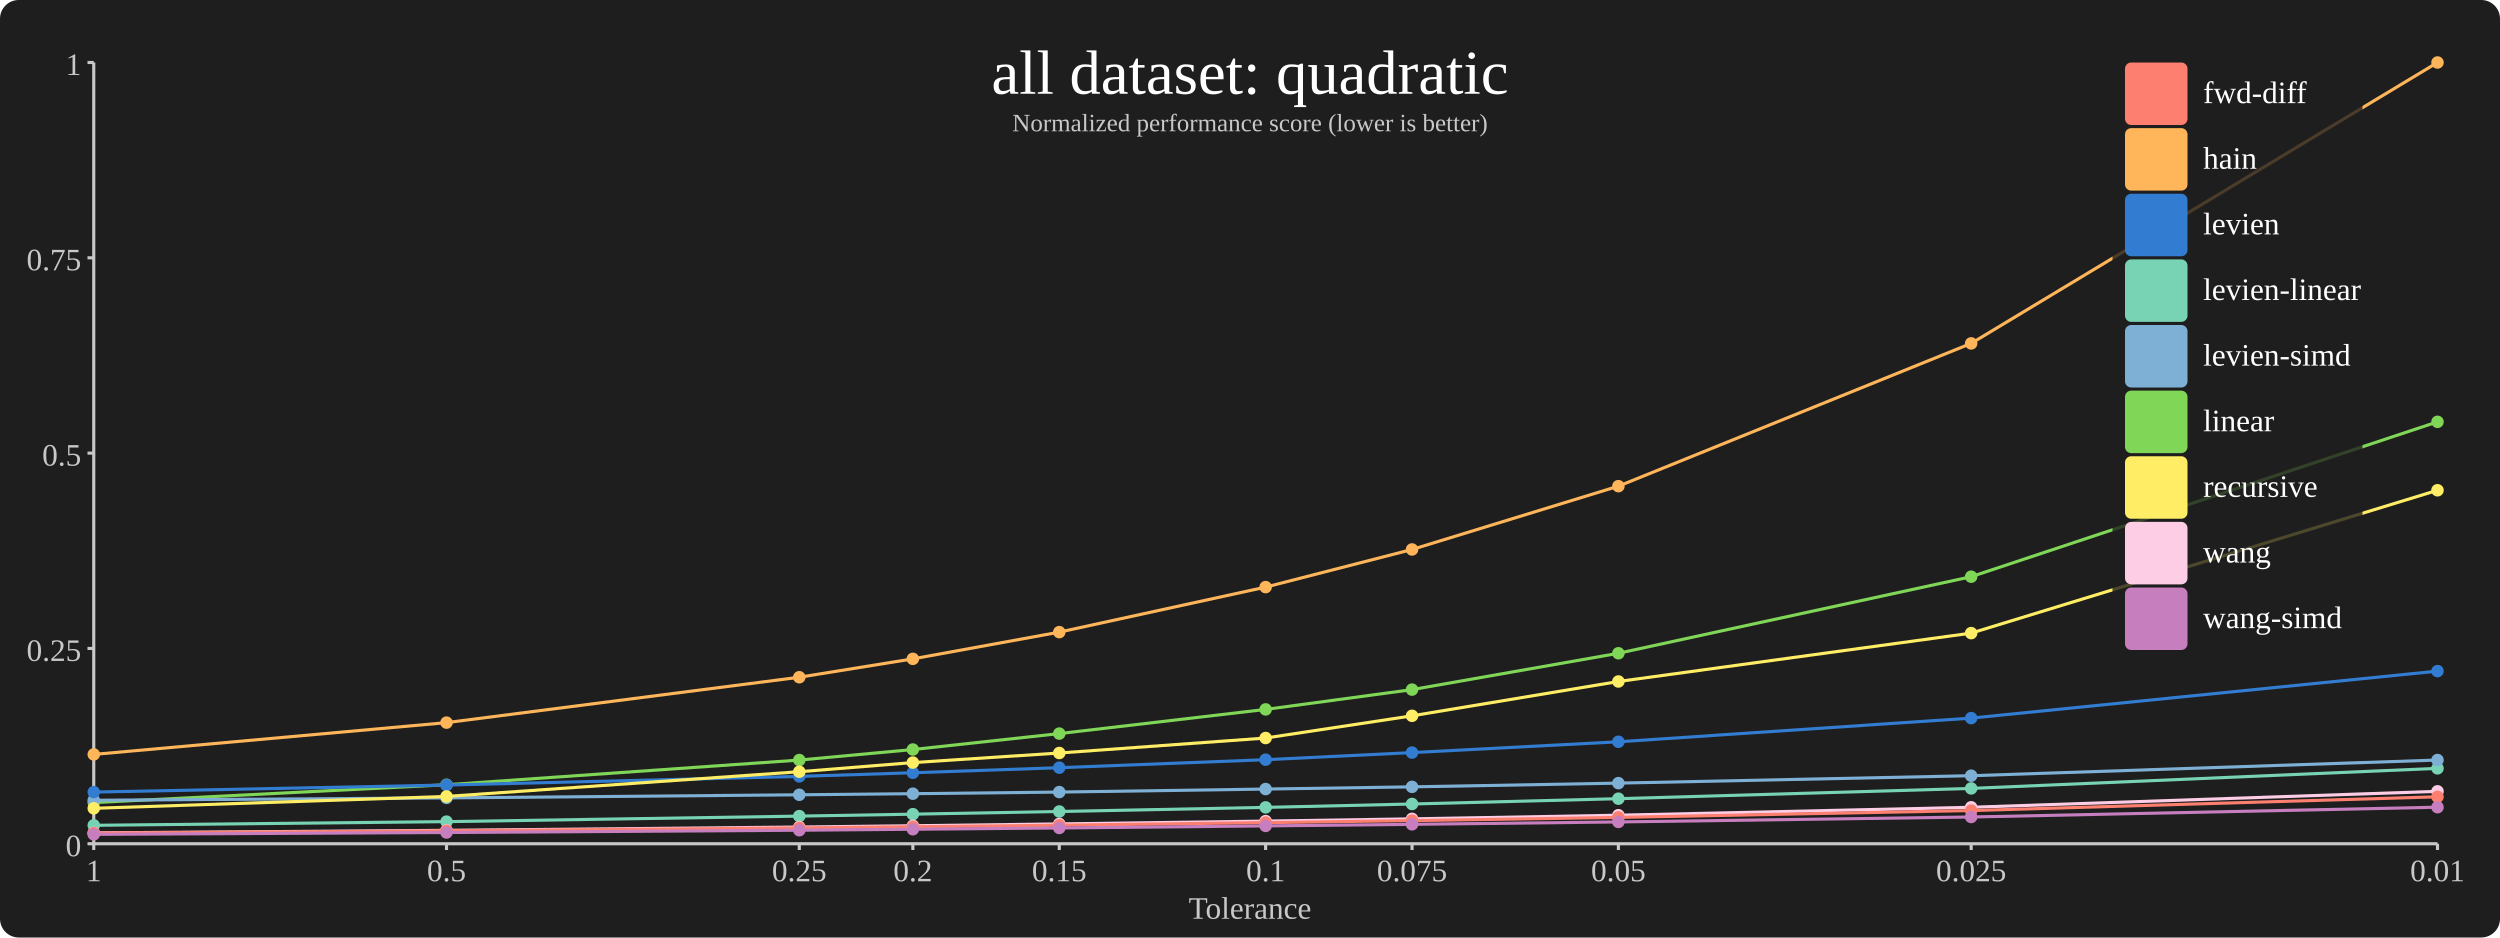
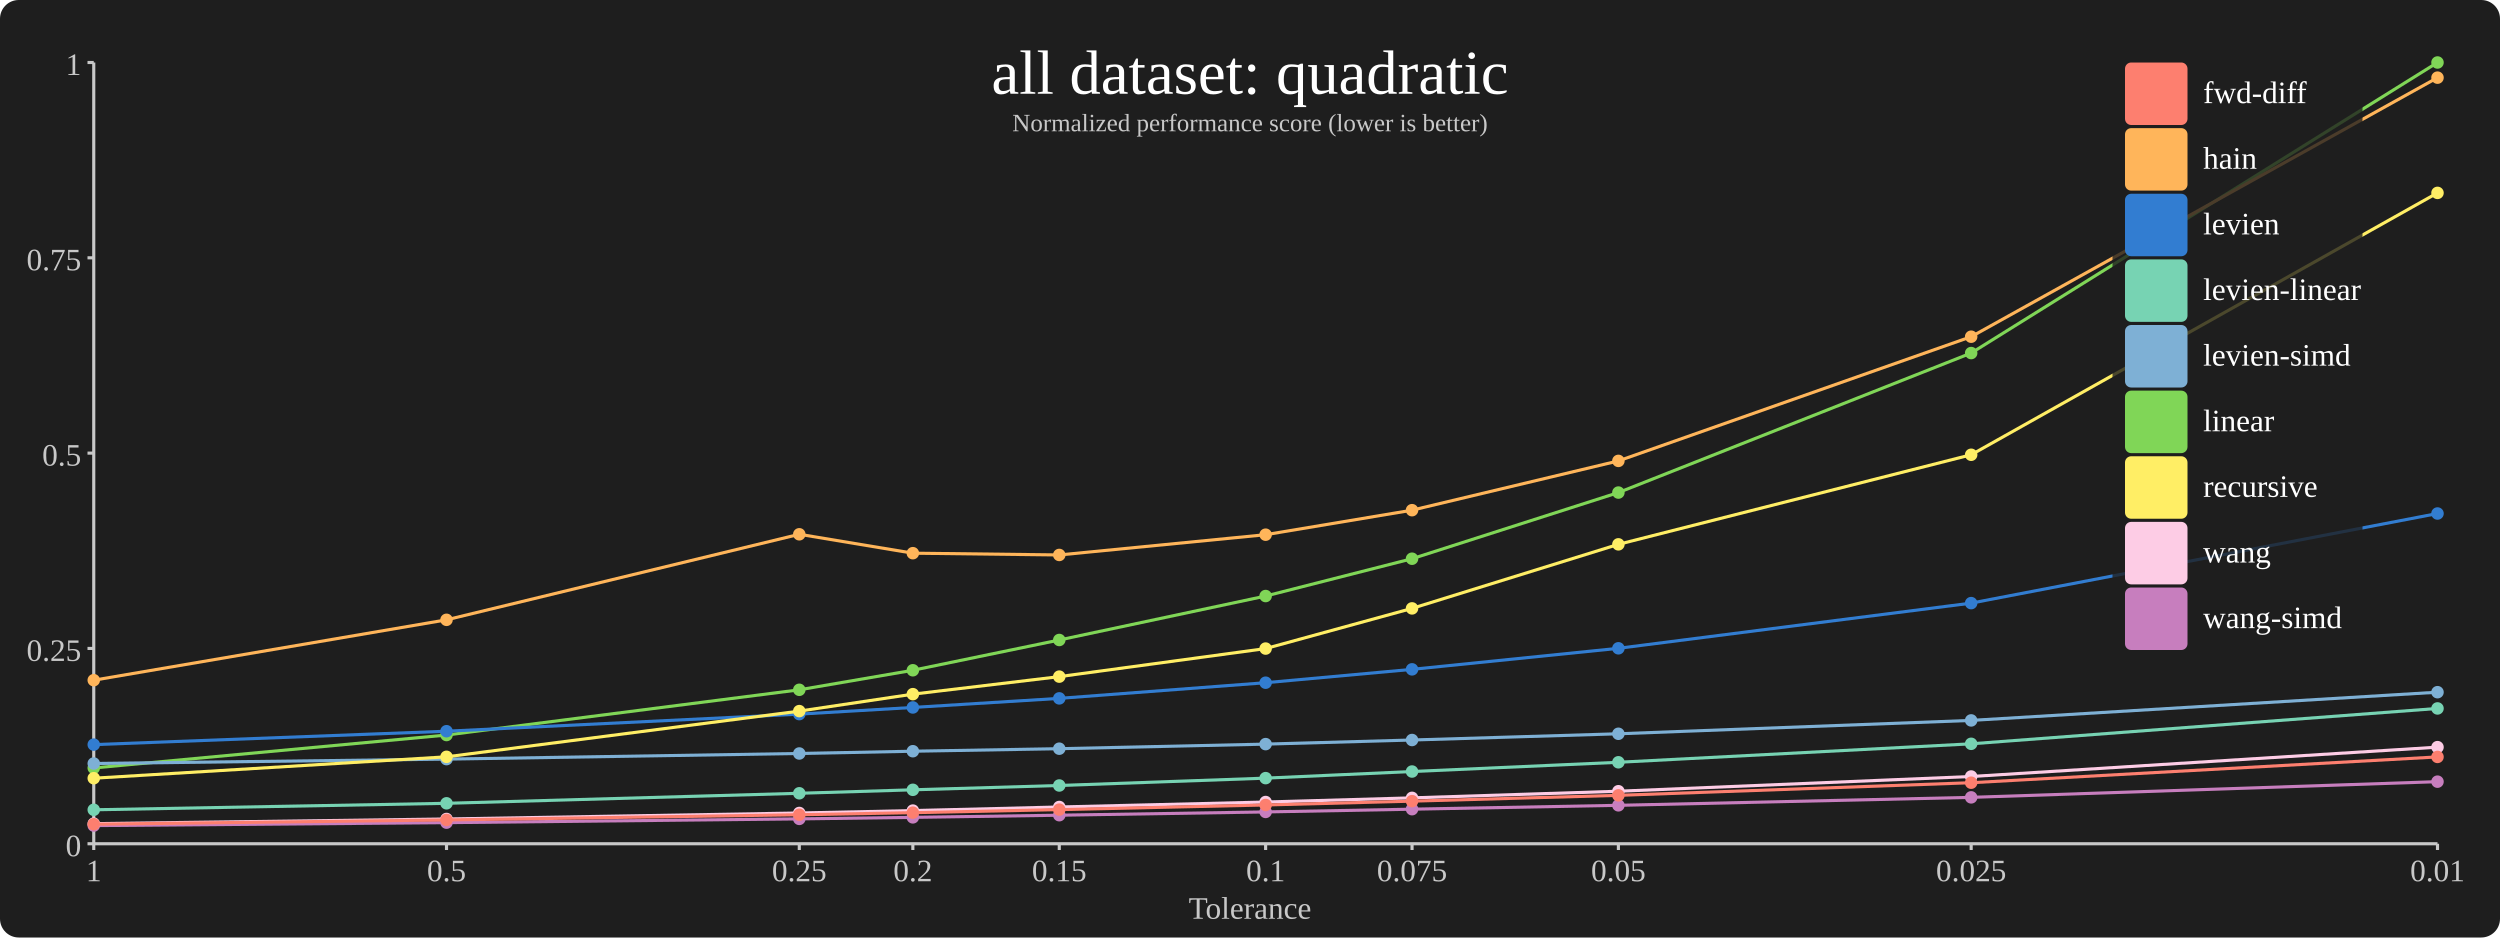
<svg xmlns="http://www.w3.org/2000/svg" viewBox="0 0 800 300">
  <rect x="0" y="0" width="800" height="300" ry="6" style="fill:rgb(30,30,30);stroke:none;fill-opacity:1;stroke-opacity:1;" />
  <path d="M 30 20 L 30 270" style="stroke:rgb(200,200,200);stroke-width:1" />
  <path d="M 30 270 L 780 270" style="stroke:rgb(200,200,200);stroke-width:1" />
  <path d="M 780 270 L 780 272" style="stroke:rgb(200,200,200);stroke-width:1" />
  <text x="780" y="282" style="font-size:10px;fill:rgb(200,200,200);text-anchor:middle;text-align:center;"> 0.01 </text>
  <path d="M 630.772 270 L 630.772 272" style="stroke:rgb(200,200,200);stroke-width:1" />
  <text x="630.772" y="282" style="font-size:10px;fill:rgb(200,200,200);text-anchor:middle;text-align:center;"> 0.025 </text>
  <path d="M 517.886 270 L 517.886 272" style="stroke:rgb(200,200,200);stroke-width:1" />
  <text x="517.886" y="282" style="font-size:10px;fill:rgb(200,200,200);text-anchor:middle;text-align:center;"> 0.05 </text>
  <path d="M 451.852 270 L 451.852 272" style="stroke:rgb(200,200,200);stroke-width:1" />
  <text x="451.852" y="282" style="font-size:10px;fill:rgb(200,200,200);text-anchor:middle;text-align:center;"> 0.075 </text>
  <path d="M 405 270 L 405 272" style="stroke:rgb(200,200,200);stroke-width:1" />
  <text x="405" y="282" style="font-size:10px;fill:rgb(200,200,200);text-anchor:middle;text-align:center;"> 0.1 </text>
  <path d="M 338.966 270 L 338.966 272" style="stroke:rgb(200,200,200);stroke-width:1" />
  <text x="338.966" y="282" style="font-size:10px;fill:rgb(200,200,200);text-anchor:middle;text-align:center;"> 0.15 </text>
  <path d="M 292.114 270 L 292.114 272" style="stroke:rgb(200,200,200);stroke-width:1" />
  <text x="292.114" y="282" style="font-size:10px;fill:rgb(200,200,200);text-anchor:middle;text-align:center;"> 0.2 </text>
  <path d="M 255.773 270 L 255.773 272" style="stroke:rgb(200,200,200);stroke-width:1" />
  <text x="255.773" y="282" style="font-size:10px;fill:rgb(200,200,200);text-anchor:middle;text-align:center;"> 0.25 </text>
  <path d="M 142.886 270 L 142.886 272" style="stroke:rgb(200,200,200);stroke-width:1" />
  <text x="142.886" y="282" style="font-size:10px;fill:rgb(200,200,200);text-anchor:middle;text-align:center;"> 0.5 </text>
  <path d="M 30 270 L 30 272" style="stroke:rgb(200,200,200);stroke-width:1" />
  <text x="30" y="282" style="font-size:10px;fill:rgb(200,200,200);text-anchor:middle;text-align:center;"> 1 </text>
  <path d="M 28 270 L 30 270" style="stroke:rgb(200,200,200);stroke-width:1" />
  <text x="26" y="274" style="font-size:10px;fill:rgb(200,200,200);text-anchor:end;text-align:right;"> 0 </text>
  <path d="M 28 207.5 L 30 207.5" style="stroke:rgb(200,200,200);stroke-width:1" />
  <text x="26" y="211.5" style="font-size:10px;fill:rgb(200,200,200);text-anchor:end;text-align:right;"> 0.25 </text>
  <path d="M 28 145 L 30 145" style="stroke:rgb(200,200,200);stroke-width:1" />
  <text x="26" y="149" style="font-size:10px;fill:rgb(200,200,200);text-anchor:end;text-align:right;"> 0.5 </text>
  <path d="M 28 82.5 L 30 82.5" style="stroke:rgb(200,200,200);stroke-width:1" />
  <text x="26" y="86.5" style="font-size:10px;fill:rgb(200,200,200);text-anchor:end;text-align:right;"> 0.75 </text>
  <path d="M 28 20 L 30 20" style="stroke:rgb(200,200,200);stroke-width:1" />
  <text x="26" y="24" style="font-size:10px;fill:rgb(200,200,200);text-anchor:end;text-align:right;"> 1 </text>
  <text x="400" y="294" style="font-size:10px;fill:rgb(200,200,200);text-anchor:middle;text-align:center;"> Tolerance </text>
-   <circle cx="780" cy="134.988" r="2" style="fill:rgb(128,214,87);stroke:none;fill-opacity:1;stroke-opacity:1;" />
-   <path d="M 780 134.988 L 630.772 184.543" style="stroke:rgb(128,214,87);stroke-width:1" />
-   <circle cx="630.772" cy="184.543" r="2" style="fill:rgb(128,214,87);stroke:none;fill-opacity:1;stroke-opacity:1;" />
-   <path d="M 630.772 184.543 L 517.886 209.045" style="stroke:rgb(128,214,87);stroke-width:1" />
-   <circle cx="517.886" cy="209.045" r="2" style="fill:rgb(128,214,87);stroke:none;fill-opacity:1;stroke-opacity:1;" />
-   <path d="M 517.886 209.045 L 451.852 220.675" style="stroke:rgb(128,214,87);stroke-width:1" />
-   <circle cx="451.852" cy="220.675" r="2" style="fill:rgb(128,214,87);stroke:none;fill-opacity:1;stroke-opacity:1;" />
-   <path d="M 451.852 220.675 L 405 227.01" style="stroke:rgb(128,214,87);stroke-width:1" />
-   <circle cx="405" cy="227.01" r="2" style="fill:rgb(128,214,87);stroke:none;fill-opacity:1;stroke-opacity:1;" />
-   <path d="M 405 227.01 L 338.966 234.748" style="stroke:rgb(128,214,87);stroke-width:1" />
-   <circle cx="338.966" cy="234.748" r="2" style="fill:rgb(128,214,87);stroke:none;fill-opacity:1;stroke-opacity:1;" />
-   <path d="M 338.966 234.748 L 292.114 239.847" style="stroke:rgb(128,214,87);stroke-width:1" />
-   <circle cx="292.114" cy="239.847" r="2" style="fill:rgb(128,214,87);stroke:none;fill-opacity:1;stroke-opacity:1;" />
-   <path d="M 292.114 239.847 L 255.773 243.215" style="stroke:rgb(128,214,87);stroke-width:1" />
-   <circle cx="255.773" cy="243.215" r="2" style="fill:rgb(128,214,87);stroke:none;fill-opacity:1;stroke-opacity:1;" />
-   <path d="M 255.773 243.215 L 142.886 251.12" style="stroke:rgb(128,214,87);stroke-width:1" />
-   <circle cx="142.886" cy="251.12" r="2" style="fill:rgb(128,214,87);stroke:none;fill-opacity:1;stroke-opacity:1;" />
-   <path d="M 142.886 251.12 L 30 256.82" style="stroke:rgb(128,214,87);stroke-width:1" />
-   <circle cx="30" cy="256.82" r="2" style="fill:rgb(128,214,87);stroke:none;fill-opacity:1;stroke-opacity:1;" />
-   <circle cx="780" cy="245.87" r="2" style="fill:rgb(119,211,179);stroke:none;fill-opacity:1;stroke-opacity:1;" />
-   <path d="M 780 245.87 L 630.772 252.29" style="stroke:rgb(119,211,179);stroke-width:1" />
-   <circle cx="630.772" cy="252.29" r="2" style="fill:rgb(119,211,179);stroke:none;fill-opacity:1;stroke-opacity:1;" />
-   <path d="M 630.772 252.29 L 517.886 255.577" style="stroke:rgb(119,211,179);stroke-width:1" />
-   <circle cx="517.886" cy="255.577" r="2" style="fill:rgb(119,211,179);stroke:none;fill-opacity:1;stroke-opacity:1;" />
-   <path d="M 517.886 255.577 L 451.852 257.277" style="stroke:rgb(119,211,179);stroke-width:1" />
-   <circle cx="451.852" cy="257.277" r="2" style="fill:rgb(119,211,179);stroke:none;fill-opacity:1;stroke-opacity:1;" />
-   <path d="M 451.852 257.277 L 405 258.363" style="stroke:rgb(119,211,179);stroke-width:1" />
-   <circle cx="405" cy="258.363" r="2" style="fill:rgb(119,211,179);stroke:none;fill-opacity:1;stroke-opacity:1;" />
-   <path d="M 405 258.363 L 338.966 259.678" style="stroke:rgb(119,211,179);stroke-width:1" />
-   <circle cx="338.966" cy="259.678" r="2" style="fill:rgb(119,211,179);stroke:none;fill-opacity:1;stroke-opacity:1;" />
-   <path d="M 338.966 259.678 L 292.114 260.533" style="stroke:rgb(119,211,179);stroke-width:1" />
-   <circle cx="292.114" cy="260.533" r="2" style="fill:rgb(119,211,179);stroke:none;fill-opacity:1;stroke-opacity:1;" />
-   <path d="M 292.114 260.533 L 255.773 261.155" style="stroke:rgb(119,211,179);stroke-width:1" />
-   <circle cx="255.773" cy="261.155" r="2" style="fill:rgb(119,211,179);stroke:none;fill-opacity:1;stroke-opacity:1;" />
-   <path d="M 255.773 261.155 L 142.886 262.923" style="stroke:rgb(119,211,179);stroke-width:1" />
-   <circle cx="142.886" cy="262.923" r="2" style="fill:rgb(119,211,179);stroke:none;fill-opacity:1;stroke-opacity:1;" />
-   <path d="M 142.886 262.923 L 30 264.1" style="stroke:rgb(119,211,179);stroke-width:1" />
-   <circle cx="30" cy="264.1" r="2" style="fill:rgb(119,211,179);stroke:none;fill-opacity:1;stroke-opacity:1;" />
-   <circle cx="780" cy="243.213" r="2" style="fill:rgb(126,176,213);stroke:none;fill-opacity:1;stroke-opacity:1;" />
-   <path d="M 780 243.213 L 630.772 248.225" style="stroke:rgb(126,176,213);stroke-width:1" />
-   <circle cx="630.772" cy="248.225" r="2" style="fill:rgb(126,176,213);stroke:none;fill-opacity:1;stroke-opacity:1;" />
-   <path d="M 630.772 248.225 L 517.886 250.6" style="stroke:rgb(126,176,213);stroke-width:1" />
-   <circle cx="517.886" cy="250.6" r="2" style="fill:rgb(126,176,213);stroke:none;fill-opacity:1;stroke-opacity:1;" />
-   <path d="M 517.886 250.6 L 451.852 251.795" style="stroke:rgb(126,176,213);stroke-width:1" />
-   <circle cx="451.852" cy="251.795" r="2" style="fill:rgb(126,176,213);stroke:none;fill-opacity:1;stroke-opacity:1;" />
-   <path d="M 451.852 251.795 L 405 252.498" style="stroke:rgb(126,176,213);stroke-width:1" />
-   <circle cx="405" cy="252.498" r="2" style="fill:rgb(126,176,213);stroke:none;fill-opacity:1;stroke-opacity:1;" />
-   <path d="M 405 252.498 L 338.966 253.463" style="stroke:rgb(126,176,213);stroke-width:1" />
-   <circle cx="338.966" cy="253.463" r="2" style="fill:rgb(126,176,213);stroke:none;fill-opacity:1;stroke-opacity:1;" />
-   <path d="M 338.966 253.463 L 292.114 253.98" style="stroke:rgb(126,176,213);stroke-width:1" />
-   <circle cx="292.114" cy="253.98" r="2" style="fill:rgb(126,176,213);stroke:none;fill-opacity:1;stroke-opacity:1;" />
-   <path d="M 292.114 253.98 L 255.773 254.333" style="stroke:rgb(126,176,213);stroke-width:1" />
-   <circle cx="255.773" cy="254.333" r="2" style="fill:rgb(126,176,213);stroke:none;fill-opacity:1;stroke-opacity:1;" />
-   <path d="M 255.773 254.333 L 142.886 255.325" style="stroke:rgb(126,176,213);stroke-width:1" />
-   <circle cx="142.886" cy="255.325" r="2" style="fill:rgb(126,176,213);stroke:none;fill-opacity:1;stroke-opacity:1;" />
-   <path d="M 142.886 255.325 L 30 256.087" style="stroke:rgb(126,176,213);stroke-width:1" />
-   <circle cx="30" cy="256.087" r="2" style="fill:rgb(126,176,213);stroke:none;fill-opacity:1;stroke-opacity:1;" />
-   <circle cx="780" cy="214.755" r="2" style="fill:rgb(50,125,209);stroke:none;fill-opacity:1;stroke-opacity:1;" />
-   <path d="M 780 214.755 L 630.772 229.795" style="stroke:rgb(50,125,209);stroke-width:1" />
-   <circle cx="630.772" cy="229.795" r="2" style="fill:rgb(50,125,209);stroke:none;fill-opacity:1;stroke-opacity:1;" />
-   <path d="M 630.772 229.795 L 517.886 237.37" style="stroke:rgb(50,125,209);stroke-width:1" />
-   <circle cx="517.886" cy="237.37" r="2" style="fill:rgb(50,125,209);stroke:none;fill-opacity:1;stroke-opacity:1;" />
-   <path d="M 517.886 237.37 L 451.852 240.827" style="stroke:rgb(50,125,209);stroke-width:1" />
-   <circle cx="451.852" cy="240.827" r="2" style="fill:rgb(50,125,209);stroke:none;fill-opacity:1;stroke-opacity:1;" />
-   <path d="M 451.852 240.827 L 405 243.1" style="stroke:rgb(50,125,209);stroke-width:1" />
-   <circle cx="405" cy="243.1" r="2" style="fill:rgb(50,125,209);stroke:none;fill-opacity:1;stroke-opacity:1;" />
-   <path d="M 405 243.1 L 338.966 245.66" style="stroke:rgb(50,125,209);stroke-width:1" />
-   <circle cx="338.966" cy="245.66" r="2" style="fill:rgb(50,125,209);stroke:none;fill-opacity:1;stroke-opacity:1;" />
-   <path d="M 338.966 245.66 L 292.114 247.28" style="stroke:rgb(50,125,209);stroke-width:1" />
-   <circle cx="292.114" cy="247.28" r="2" style="fill:rgb(50,125,209);stroke:none;fill-opacity:1;stroke-opacity:1;" />
-   <path d="M 292.114 247.28 L 255.773 248.445" style="stroke:rgb(50,125,209);stroke-width:1" />
-   <circle cx="255.773" cy="248.445" r="2" style="fill:rgb(50,125,209);stroke:none;fill-opacity:1;stroke-opacity:1;" />
-   <path d="M 255.773 248.445 L 142.886 251.213" style="stroke:rgb(50,125,209);stroke-width:1" />
-   <circle cx="142.886" cy="251.213" r="2" style="fill:rgb(50,125,209);stroke:none;fill-opacity:1;stroke-opacity:1;" />
-   <path d="M 142.886 251.213 L 30 253.468" style="stroke:rgb(50,125,209);stroke-width:1" />
-   <circle cx="30" cy="253.468" r="2" style="fill:rgb(50,125,209);stroke:none;fill-opacity:1;stroke-opacity:1;" />
-   <circle cx="780" cy="156.885" r="2" style="fill:rgb(255,238,101);stroke:none;fill-opacity:1;stroke-opacity:1;" />
-   <path d="M 780 156.885 L 630.772 202.597" style="stroke:rgb(255,238,101);stroke-width:1" />
-   <circle cx="630.772" cy="202.597" r="2" style="fill:rgb(255,238,101);stroke:none;fill-opacity:1;stroke-opacity:1;" />
-   <path d="M 630.772 202.597 L 517.886 218.077" style="stroke:rgb(255,238,101);stroke-width:1" />
-   <circle cx="517.886" cy="218.077" r="2" style="fill:rgb(255,238,101);stroke:none;fill-opacity:1;stroke-opacity:1;" />
-   <path d="M 517.886 218.077 L 451.852 229.062" style="stroke:rgb(255,238,101);stroke-width:1" />
-   <circle cx="451.852" cy="229.062" r="2" style="fill:rgb(255,238,101);stroke:none;fill-opacity:1;stroke-opacity:1;" />
-   <path d="M 451.852 229.062 L 405 236.167" style="stroke:rgb(255,238,101);stroke-width:1" />
-   <circle cx="405" cy="236.167" r="2" style="fill:rgb(255,238,101);stroke:none;fill-opacity:1;stroke-opacity:1;" />
-   <path d="M 405 236.167 L 338.966 240.963" style="stroke:rgb(255,238,101);stroke-width:1" />
-   <circle cx="338.966" cy="240.963" r="2" style="fill:rgb(255,238,101);stroke:none;fill-opacity:1;stroke-opacity:1;" />
-   <path d="M 338.966 240.963 L 292.114 244.022" style="stroke:rgb(255,238,101);stroke-width:1" />
-   <circle cx="292.114" cy="244.022" r="2" style="fill:rgb(255,238,101);stroke:none;fill-opacity:1;stroke-opacity:1;" />
-   <path d="M 292.114 244.022 L 255.773 246.95" style="stroke:rgb(255,238,101);stroke-width:1" />
-   <circle cx="255.773" cy="246.95" r="2" style="fill:rgb(255,238,101);stroke:none;fill-opacity:1;stroke-opacity:1;" />
-   <path d="M 255.773 246.95 L 142.886 254.86" style="stroke:rgb(255,238,101);stroke-width:1" />
-   <circle cx="142.886" cy="254.86" r="2" style="fill:rgb(255,238,101);stroke:none;fill-opacity:1;stroke-opacity:1;" />
-   <path d="M 142.886 254.86 L 30 258.66" style="stroke:rgb(255,238,101);stroke-width:1" />
-   <circle cx="30" cy="258.66" r="2" style="fill:rgb(255,238,101);stroke:none;fill-opacity:1;stroke-opacity:1;" />
-   <circle cx="780" cy="253.225" r="2" style="fill:rgb(253,204,229);stroke:none;fill-opacity:1;stroke-opacity:1;" />
-   <path d="M 780 253.225 L 630.772 258.33" style="stroke:rgb(253,204,229);stroke-width:1" />
-   <circle cx="630.772" cy="258.33" r="2" style="fill:rgb(253,204,229);stroke:none;fill-opacity:1;stroke-opacity:1;" />
-   <path d="M 630.772 258.33 L 517.886 260.87" style="stroke:rgb(253,204,229);stroke-width:1" />
-   <circle cx="517.886" cy="260.87" r="2" style="fill:rgb(253,204,229);stroke:none;fill-opacity:1;stroke-opacity:1;" />
-   <path d="M 517.886 260.87 L 451.852 262.035" style="stroke:rgb(253,204,229);stroke-width:1" />
-   <circle cx="451.852" cy="262.035" r="2" style="fill:rgb(253,204,229);stroke:none;fill-opacity:1;stroke-opacity:1;" />
-   <path d="M 451.852 262.035 L 405 262.75" style="stroke:rgb(253,204,229);stroke-width:1" />
-   <circle cx="405" cy="262.75" r="2" style="fill:rgb(253,204,229);stroke:none;fill-opacity:1;stroke-opacity:1;" />
-   <path d="M 405 262.75 L 338.966 263.655" style="stroke:rgb(253,204,229);stroke-width:1" />
-   <circle cx="338.966" cy="263.655" r="2" style="fill:rgb(253,204,229);stroke:none;fill-opacity:1;stroke-opacity:1;" />
-   <path d="M 338.966 263.655 L 292.114 264.238" style="stroke:rgb(253,204,229);stroke-width:1" />
-   <circle cx="292.114" cy="264.238" r="2" style="fill:rgb(253,204,229);stroke:none;fill-opacity:1;stroke-opacity:1;" />
-   <path d="M 292.114 264.238 L 255.773 264.655" style="stroke:rgb(253,204,229);stroke-width:1" />
-   <circle cx="255.773" cy="264.655" r="2" style="fill:rgb(253,204,229);stroke:none;fill-opacity:1;stroke-opacity:1;" />
-   <path d="M 255.773 264.655 L 142.886 265.707" style="stroke:rgb(253,204,229);stroke-width:1" />
-   <circle cx="142.886" cy="265.707" r="2" style="fill:rgb(253,204,229);stroke:none;fill-opacity:1;stroke-opacity:1;" />
-   <path d="M 142.886 265.707 L 30 266.512" style="stroke:rgb(253,204,229);stroke-width:1" />
-   <circle cx="30" cy="266.512" r="2" style="fill:rgb(253,204,229);stroke:none;fill-opacity:1;stroke-opacity:1;" />
-   <circle cx="780" cy="20" r="2" style="fill:rgb(255,181,90);stroke:none;fill-opacity:1;stroke-opacity:1;" />
-   <path d="M 780 20 L 630.772 109.888" style="stroke:rgb(255,181,90);stroke-width:1" />
-   <circle cx="630.772" cy="109.888" r="2" style="fill:rgb(255,181,90);stroke:none;fill-opacity:1;stroke-opacity:1;" />
-   <path d="M 630.772 109.888 L 517.886 155.573" style="stroke:rgb(255,181,90);stroke-width:1" />
-   <circle cx="517.886" cy="155.573" r="2" style="fill:rgb(255,181,90);stroke:none;fill-opacity:1;stroke-opacity:1;" />
-   <path d="M 517.886 155.573 L 451.852 175.83" style="stroke:rgb(255,181,90);stroke-width:1" />
-   <circle cx="451.852" cy="175.83" r="2" style="fill:rgb(255,181,90);stroke:none;fill-opacity:1;stroke-opacity:1;" />
-   <path d="M 451.852 175.83 L 405 187.873" style="stroke:rgb(255,181,90);stroke-width:1" />
-   <circle cx="405" cy="187.873" r="2" style="fill:rgb(255,181,90);stroke:none;fill-opacity:1;stroke-opacity:1;" />
-   <path d="M 405 187.873 L 338.966 202.282" style="stroke:rgb(255,181,90);stroke-width:1" />
-   <circle cx="338.966" cy="202.282" r="2" style="fill:rgb(255,181,90);stroke:none;fill-opacity:1;stroke-opacity:1;" />
-   <path d="M 338.966 202.282 L 292.114 210.835" style="stroke:rgb(255,181,90);stroke-width:1" />
-   <circle cx="292.114" cy="210.835" r="2" style="fill:rgb(255,181,90);stroke:none;fill-opacity:1;stroke-opacity:1;" />
-   <path d="M 292.114 210.835 L 255.773 216.713" style="stroke:rgb(255,181,90);stroke-width:1" />
-   <circle cx="255.773" cy="216.713" r="2" style="fill:rgb(255,181,90);stroke:none;fill-opacity:1;stroke-opacity:1;" />
-   <path d="M 255.773 216.713 L 142.886 231.24" style="stroke:rgb(255,181,90);stroke-width:1" />
-   <circle cx="142.886" cy="231.24" r="2" style="fill:rgb(255,181,90);stroke:none;fill-opacity:1;stroke-opacity:1;" />
-   <path d="M 142.886 231.24 L 30 241.415" style="stroke:rgb(255,181,90);stroke-width:1" />
-   <circle cx="30" cy="241.415" r="2" style="fill:rgb(255,181,90);stroke:none;fill-opacity:1;stroke-opacity:1;" />
-   <circle cx="780" cy="254.977" r="2" style="fill:rgb(253,127,111);stroke:none;fill-opacity:1;stroke-opacity:1;" />
-   <path d="M 780 254.977 L 630.772 259.377" style="stroke:rgb(253,127,111);stroke-width:1" />
-   <circle cx="630.772" cy="259.377" r="2" style="fill:rgb(253,127,111);stroke:none;fill-opacity:1;stroke-opacity:1;" />
-   <path d="M 630.772 259.377 L 517.886 261.572" style="stroke:rgb(253,127,111);stroke-width:1" />
-   <circle cx="517.886" cy="261.572" r="2" style="fill:rgb(253,127,111);stroke:none;fill-opacity:1;stroke-opacity:1;" />
-   <path d="M 517.886 261.572 L 451.852 262.59" style="stroke:rgb(253,127,111);stroke-width:1" />
-   <circle cx="451.852" cy="262.59" r="2" style="fill:rgb(253,127,111);stroke:none;fill-opacity:1;stroke-opacity:1;" />
-   <path d="M 451.852 262.59 L 405 263.24" style="stroke:rgb(253,127,111);stroke-width:1" />
-   <circle cx="405" cy="263.24" r="2" style="fill:rgb(253,127,111);stroke:none;fill-opacity:1;stroke-opacity:1;" />
-   <path d="M 405 263.24 L 338.966 264.072" style="stroke:rgb(253,127,111);stroke-width:1" />
-   <circle cx="338.966" cy="264.072" r="2" style="fill:rgb(253,127,111);stroke:none;fill-opacity:1;stroke-opacity:1;" />
-   <path d="M 338.966 264.072 L 292.114 264.565" style="stroke:rgb(253,127,111);stroke-width:1" />
-   <circle cx="292.114" cy="264.565" r="2" style="fill:rgb(253,127,111);stroke:none;fill-opacity:1;stroke-opacity:1;" />
-   <path d="M 292.114 264.565 L 255.773 264.933" style="stroke:rgb(253,127,111);stroke-width:1" />
-   <circle cx="255.773" cy="264.933" r="2" style="fill:rgb(253,127,111);stroke:none;fill-opacity:1;stroke-opacity:1;" />
-   <path d="M 255.773 264.933 L 142.886 265.853" style="stroke:rgb(253,127,111);stroke-width:1" />
-   <circle cx="142.886" cy="265.853" r="2" style="fill:rgb(253,127,111);stroke:none;fill-opacity:1;stroke-opacity:1;" />
-   <path d="M 142.886 265.853 L 30 266.59" style="stroke:rgb(253,127,111);stroke-width:1" />
-   <circle cx="30" cy="266.59" r="2" style="fill:rgb(253,127,111);stroke:none;fill-opacity:1;stroke-opacity:1;" />
-   <circle cx="780" cy="258.305" r="2" style="fill:rgb(199,126,190);stroke:none;fill-opacity:1;stroke-opacity:1;" />
-   <path d="M 780 258.305 L 630.772 261.44" style="stroke:rgb(199,126,190);stroke-width:1" />
-   <circle cx="630.772" cy="261.44" r="2" style="fill:rgb(199,126,190);stroke:none;fill-opacity:1;stroke-opacity:1;" />
-   <path d="M 630.772 261.44 L 517.886 263.02" style="stroke:rgb(199,126,190);stroke-width:1" />
-   <circle cx="517.886" cy="263.02" r="2" style="fill:rgb(199,126,190);stroke:none;fill-opacity:1;stroke-opacity:1;" />
-   <path d="M 517.886 263.02 L 451.852 263.785" style="stroke:rgb(199,126,190);stroke-width:1" />
-   <circle cx="451.852" cy="263.785" r="2" style="fill:rgb(199,126,190);stroke:none;fill-opacity:1;stroke-opacity:1;" />
-   <path d="M 451.852 263.785 L 405 264.29" style="stroke:rgb(199,126,190);stroke-width:1" />
-   <circle cx="405" cy="264.29" r="2" style="fill:rgb(199,126,190);stroke:none;fill-opacity:1;stroke-opacity:1;" />
-   <path d="M 405 264.29 L 338.966 264.947" style="stroke:rgb(199,126,190);stroke-width:1" />
-   <circle cx="338.966" cy="264.947" r="2" style="fill:rgb(199,126,190);stroke:none;fill-opacity:1;stroke-opacity:1;" />
-   <path d="M 338.966 264.947 L 292.114 265.36" style="stroke:rgb(199,126,190);stroke-width:1" />
-   <circle cx="292.114" cy="265.36" r="2" style="fill:rgb(199,126,190);stroke:none;fill-opacity:1;stroke-opacity:1;" />
-   <path d="M 292.114 265.36 L 255.773 265.673" style="stroke:rgb(199,126,190);stroke-width:1" />
-   <circle cx="255.773" cy="265.673" r="2" style="fill:rgb(199,126,190);stroke:none;fill-opacity:1;stroke-opacity:1;" />
-   <path d="M 255.773 265.673 L 142.886 266.4" style="stroke:rgb(199,126,190);stroke-width:1" />
-   <circle cx="142.886" cy="266.4" r="2" style="fill:rgb(199,126,190);stroke:none;fill-opacity:1;stroke-opacity:1;" />
-   <path d="M 142.886 266.4 L 30 266.995" style="stroke:rgb(199,126,190);stroke-width:1" />
-   <circle cx="30" cy="266.995" r="2" style="fill:rgb(199,126,190);stroke:none;fill-opacity:1;stroke-opacity:1;" />
+   <circle cx="780" cy="20" r="2" style="fill:rgb(128,214,87);stroke:none;fill-opacity:1;stroke-opacity:1;" />
+   <path d="M 780 20 L 630.772 112.98" style="stroke:rgb(128,214,87);stroke-width:1" />
+   <circle cx="630.772" cy="112.98" r="2" style="fill:rgb(128,214,87);stroke:none;fill-opacity:1;stroke-opacity:1;" />
+   <path d="M 630.772 112.98 L 517.886 157.62" style="stroke:rgb(128,214,87);stroke-width:1" />
+   <circle cx="517.886" cy="157.62" r="2" style="fill:rgb(128,214,87);stroke:none;fill-opacity:1;stroke-opacity:1;" />
+   <path d="M 517.886 157.62 L 451.852 178.79" style="stroke:rgb(128,214,87);stroke-width:1" />
+   <circle cx="451.852" cy="178.79" r="2" style="fill:rgb(128,214,87);stroke:none;fill-opacity:1;stroke-opacity:1;" />
+   <path d="M 451.852 178.79 L 405 190.732" style="stroke:rgb(128,214,87);stroke-width:1" />
+   <circle cx="405" cy="190.732" r="2" style="fill:rgb(128,214,87);stroke:none;fill-opacity:1;stroke-opacity:1;" />
+   <path d="M 405 190.732 L 338.966 204.798" style="stroke:rgb(128,214,87);stroke-width:1" />
+   <circle cx="338.966" cy="204.798" r="2" style="fill:rgb(128,214,87);stroke:none;fill-opacity:1;stroke-opacity:1;" />
+   <path d="M 338.966 204.798 L 292.114 214.485" style="stroke:rgb(128,214,87);stroke-width:1" />
+   <circle cx="292.114" cy="214.485" r="2" style="fill:rgb(128,214,87);stroke:none;fill-opacity:1;stroke-opacity:1;" />
+   <path d="M 292.114 214.485 L 255.773 220.735" style="stroke:rgb(128,214,87);stroke-width:1" />
+   <circle cx="255.773" cy="220.735" r="2" style="fill:rgb(128,214,87);stroke:none;fill-opacity:1;stroke-opacity:1;" />
+   <path d="M 255.773 220.735 L 142.886 235.208" style="stroke:rgb(128,214,87);stroke-width:1" />
+   <circle cx="142.886" cy="235.208" r="2" style="fill:rgb(128,214,87);stroke:none;fill-opacity:1;stroke-opacity:1;" />
+   <path d="M 142.886 235.208 L 30 245.743" style="stroke:rgb(128,214,87);stroke-width:1" />
+   <circle cx="30" cy="245.743" r="2" style="fill:rgb(128,214,87);stroke:none;fill-opacity:1;stroke-opacity:1;" />
+   <circle cx="780" cy="24.848" r="2" style="fill:rgb(255,181,90);stroke:none;fill-opacity:1;stroke-opacity:1;" />
+   <path d="M 780 24.848 L 630.772 107.745" style="stroke:rgb(255,181,90);stroke-width:1" />
+   <circle cx="630.772" cy="107.745" r="2" style="fill:rgb(255,181,90);stroke:none;fill-opacity:1;stroke-opacity:1;" />
+   <path d="M 630.772 107.745 L 517.886 147.488" style="stroke:rgb(255,181,90);stroke-width:1" />
+   <circle cx="517.886" cy="147.488" r="2" style="fill:rgb(255,181,90);stroke:none;fill-opacity:1;stroke-opacity:1;" />
+   <path d="M 517.886 147.488 L 451.852 163.257" style="stroke:rgb(255,181,90);stroke-width:1" />
+   <circle cx="451.852" cy="163.257" r="2" style="fill:rgb(255,181,90);stroke:none;fill-opacity:1;stroke-opacity:1;" />
+   <path d="M 451.852 163.257 L 405 171.1" style="stroke:rgb(255,181,90);stroke-width:1" />
+   <circle cx="405" cy="171.1" r="2" style="fill:rgb(255,181,90);stroke:none;fill-opacity:1;stroke-opacity:1;" />
+   <path d="M 405 171.1 L 338.966 177.585" style="stroke:rgb(255,181,90);stroke-width:1" />
+   <circle cx="338.966" cy="177.585" r="2" style="fill:rgb(255,181,90);stroke:none;fill-opacity:1;stroke-opacity:1;" />
+   <path d="M 338.966 177.585 L 292.114 177.02" style="stroke:rgb(255,181,90);stroke-width:1" />
+   <circle cx="292.114" cy="177.02" r="2" style="fill:rgb(255,181,90);stroke:none;fill-opacity:1;stroke-opacity:1;" />
+   <path d="M 292.114 177.02 L 255.773 170.972" style="stroke:rgb(255,181,90);stroke-width:1" />
+   <circle cx="255.773" cy="170.972" r="2" style="fill:rgb(255,181,90);stroke:none;fill-opacity:1;stroke-opacity:1;" />
+   <path d="M 255.773 170.972 L 142.886 198.343" style="stroke:rgb(255,181,90);stroke-width:1" />
+   <circle cx="142.886" cy="198.343" r="2" style="fill:rgb(255,181,90);stroke:none;fill-opacity:1;stroke-opacity:1;" />
+   <path d="M 142.886 198.343 L 30 217.662" style="stroke:rgb(255,181,90);stroke-width:1" />
+   <circle cx="30" cy="217.662" r="2" style="fill:rgb(255,181,90);stroke:none;fill-opacity:1;stroke-opacity:1;" />
+   <circle cx="780" cy="221.502" r="2" style="fill:rgb(126,176,213);stroke:none;fill-opacity:1;stroke-opacity:1;" />
+   <path d="M 780 221.502 L 630.772 230.53" style="stroke:rgb(126,176,213);stroke-width:1" />
+   <circle cx="630.772" cy="230.53" r="2" style="fill:rgb(126,176,213);stroke:none;fill-opacity:1;stroke-opacity:1;" />
+   <path d="M 630.772 230.53 L 517.886 234.81" style="stroke:rgb(126,176,213);stroke-width:1" />
+   <circle cx="517.886" cy="234.81" r="2" style="fill:rgb(126,176,213);stroke:none;fill-opacity:1;stroke-opacity:1;" />
+   <path d="M 517.886 234.81 L 451.852 236.803" style="stroke:rgb(126,176,213);stroke-width:1" />
+   <circle cx="451.852" cy="236.803" r="2" style="fill:rgb(126,176,213);stroke:none;fill-opacity:1;stroke-opacity:1;" />
+   <path d="M 451.852 236.803 L 405 238.118" style="stroke:rgb(126,176,213);stroke-width:1" />
+   <circle cx="405" cy="238.118" r="2" style="fill:rgb(126,176,213);stroke:none;fill-opacity:1;stroke-opacity:1;" />
+   <path d="M 405 238.118 L 338.966 239.583" style="stroke:rgb(126,176,213);stroke-width:1" />
+   <circle cx="338.966" cy="239.583" r="2" style="fill:rgb(126,176,213);stroke:none;fill-opacity:1;stroke-opacity:1;" />
+   <path d="M 338.966 239.583 L 292.114 240.39" style="stroke:rgb(126,176,213);stroke-width:1" />
+   <circle cx="292.114" cy="240.39" r="2" style="fill:rgb(126,176,213);stroke:none;fill-opacity:1;stroke-opacity:1;" />
+   <path d="M 292.114 240.39 L 255.773 241.115" style="stroke:rgb(126,176,213);stroke-width:1" />
+   <circle cx="255.773" cy="241.115" r="2" style="fill:rgb(126,176,213);stroke:none;fill-opacity:1;stroke-opacity:1;" />
+   <path d="M 255.773 241.115 L 142.886 242.915" style="stroke:rgb(126,176,213);stroke-width:1" />
+   <circle cx="142.886" cy="242.915" r="2" style="fill:rgb(126,176,213);stroke:none;fill-opacity:1;stroke-opacity:1;" />
+   <path d="M 142.886 242.915 L 30 244.32" style="stroke:rgb(126,176,213);stroke-width:1" />
+   <circle cx="30" cy="244.32" r="2" style="fill:rgb(126,176,213);stroke:none;fill-opacity:1;stroke-opacity:1;" />
+   <circle cx="780" cy="164.323" r="2" style="fill:rgb(50,125,209);stroke:none;fill-opacity:1;stroke-opacity:1;" />
+   <path d="M 780 164.323 L 630.772 192.998" style="stroke:rgb(50,125,209);stroke-width:1" />
+   <circle cx="630.772" cy="192.998" r="2" style="fill:rgb(50,125,209);stroke:none;fill-opacity:1;stroke-opacity:1;" />
+   <path d="M 630.772 192.998 L 517.886 207.458" style="stroke:rgb(50,125,209);stroke-width:1" />
+   <circle cx="517.886" cy="207.458" r="2" style="fill:rgb(50,125,209);stroke:none;fill-opacity:1;stroke-opacity:1;" />
+   <path d="M 517.886 207.458 L 451.852 214.192" style="stroke:rgb(50,125,209);stroke-width:1" />
+   <circle cx="451.852" cy="214.192" r="2" style="fill:rgb(50,125,209);stroke:none;fill-opacity:1;stroke-opacity:1;" />
+   <path d="M 451.852 214.192 L 405 218.465" style="stroke:rgb(50,125,209);stroke-width:1" />
+   <circle cx="405" cy="218.465" r="2" style="fill:rgb(50,125,209);stroke:none;fill-opacity:1;stroke-opacity:1;" />
+   <path d="M 405 218.465 L 338.966 223.48" style="stroke:rgb(50,125,209);stroke-width:1" />
+   <circle cx="338.966" cy="223.48" r="2" style="fill:rgb(50,125,209);stroke:none;fill-opacity:1;stroke-opacity:1;" />
+   <path d="M 338.966 223.48 L 292.114 226.385" style="stroke:rgb(50,125,209);stroke-width:1" />
+   <circle cx="292.114" cy="226.385" r="2" style="fill:rgb(50,125,209);stroke:none;fill-opacity:1;stroke-opacity:1;" />
+   <path d="M 292.114 226.385 L 255.773 228.518" style="stroke:rgb(50,125,209);stroke-width:1" />
+   <circle cx="255.773" cy="228.518" r="2" style="fill:rgb(50,125,209);stroke:none;fill-opacity:1;stroke-opacity:1;" />
+   <path d="M 255.773 228.518 L 142.886 233.99" style="stroke:rgb(50,125,209);stroke-width:1" />
+   <circle cx="142.886" cy="233.99" r="2" style="fill:rgb(50,125,209);stroke:none;fill-opacity:1;stroke-opacity:1;" />
+   <path d="M 142.886 233.99 L 30 238.278" style="stroke:rgb(50,125,209);stroke-width:1" />
+   <circle cx="30" cy="238.278" r="2" style="fill:rgb(50,125,209);stroke:none;fill-opacity:1;stroke-opacity:1;" />
+   <circle cx="780" cy="250.132" r="2" style="fill:rgb(199,126,190);stroke:none;fill-opacity:1;stroke-opacity:1;" />
+   <path d="M 780 250.132 L 630.772 255.155" style="stroke:rgb(199,126,190);stroke-width:1" />
+   <circle cx="630.772" cy="255.155" r="2" style="fill:rgb(199,126,190);stroke:none;fill-opacity:1;stroke-opacity:1;" />
+   <path d="M 630.772 255.155 L 517.886 257.705" style="stroke:rgb(199,126,190);stroke-width:1" />
+   <circle cx="517.886" cy="257.705" r="2" style="fill:rgb(199,126,190);stroke:none;fill-opacity:1;stroke-opacity:1;" />
+   <path d="M 517.886 257.705 L 451.852 258.938" style="stroke:rgb(199,126,190);stroke-width:1" />
+   <circle cx="451.852" cy="258.938" r="2" style="fill:rgb(199,126,190);stroke:none;fill-opacity:1;stroke-opacity:1;" />
+   <path d="M 451.852 258.938 L 405 259.817" style="stroke:rgb(199,126,190);stroke-width:1" />
+   <circle cx="405" cy="259.817" r="2" style="fill:rgb(199,126,190);stroke:none;fill-opacity:1;stroke-opacity:1;" />
+   <path d="M 405 259.817 L 338.966 260.865" style="stroke:rgb(199,126,190);stroke-width:1" />
+   <circle cx="338.966" cy="260.865" r="2" style="fill:rgb(199,126,190);stroke:none;fill-opacity:1;stroke-opacity:1;" />
+   <path d="M 338.966 260.865 L 292.114 261.555" style="stroke:rgb(199,126,190);stroke-width:1" />
+   <circle cx="292.114" cy="261.555" r="2" style="fill:rgb(199,126,190);stroke:none;fill-opacity:1;stroke-opacity:1;" />
+   <path d="M 292.114 261.555 L 255.773 262.043" style="stroke:rgb(199,126,190);stroke-width:1" />
+   <circle cx="255.773" cy="262.043" r="2" style="fill:rgb(199,126,190);stroke:none;fill-opacity:1;stroke-opacity:1;" />
+   <path d="M 255.773 262.043 L 142.886 263.248" style="stroke:rgb(199,126,190);stroke-width:1" />
+   <circle cx="142.886" cy="263.248" r="2" style="fill:rgb(199,126,190);stroke:none;fill-opacity:1;stroke-opacity:1;" />
+   <path d="M 142.886 263.248 L 30 264.19" style="stroke:rgb(199,126,190);stroke-width:1" />
+   <circle cx="30" cy="264.19" r="2" style="fill:rgb(199,126,190);stroke:none;fill-opacity:1;stroke-opacity:1;" />
+   <circle cx="780" cy="61.725" r="2" style="fill:rgb(255,238,101);stroke:none;fill-opacity:1;stroke-opacity:1;" />
+   <path d="M 780 61.725 L 630.772 145.525" style="stroke:rgb(255,238,101);stroke-width:1" />
+   <circle cx="630.772" cy="145.525" r="2" style="fill:rgb(255,238,101);stroke:none;fill-opacity:1;stroke-opacity:1;" />
+   <path d="M 630.772 145.525 L 517.886 174.19" style="stroke:rgb(255,238,101);stroke-width:1" />
+   <circle cx="517.886" cy="174.19" r="2" style="fill:rgb(255,238,101);stroke:none;fill-opacity:1;stroke-opacity:1;" />
+   <path d="M 517.886 174.19 L 451.852 194.685" style="stroke:rgb(255,238,101);stroke-width:1" />
+   <circle cx="451.852" cy="194.685" r="2" style="fill:rgb(255,238,101);stroke:none;fill-opacity:1;stroke-opacity:1;" />
+   <path d="M 451.852 194.685 L 405 207.542" style="stroke:rgb(255,238,101);stroke-width:1" />
+   <circle cx="405" cy="207.542" r="2" style="fill:rgb(255,238,101);stroke:none;fill-opacity:1;stroke-opacity:1;" />
+   <path d="M 405 207.542 L 338.966 216.52" style="stroke:rgb(255,238,101);stroke-width:1" />
+   <circle cx="338.966" cy="216.52" r="2" style="fill:rgb(255,238,101);stroke:none;fill-opacity:1;stroke-opacity:1;" />
+   <path d="M 338.966 216.52 L 292.114 222.127" style="stroke:rgb(255,238,101);stroke-width:1" />
+   <circle cx="292.114" cy="222.127" r="2" style="fill:rgb(255,238,101);stroke:none;fill-opacity:1;stroke-opacity:1;" />
+   <path d="M 292.114 222.127 L 255.773 227.555" style="stroke:rgb(255,238,101);stroke-width:1" />
+   <circle cx="255.773" cy="227.555" r="2" style="fill:rgb(255,238,101);stroke:none;fill-opacity:1;stroke-opacity:1;" />
+   <path d="M 255.773 227.555 L 142.886 242.18" style="stroke:rgb(255,238,101);stroke-width:1" />
+   <circle cx="142.886" cy="242.18" r="2" style="fill:rgb(255,238,101);stroke:none;fill-opacity:1;stroke-opacity:1;" />
+   <path d="M 142.886 242.18 L 30 249.03" style="stroke:rgb(255,238,101);stroke-width:1" />
+   <circle cx="30" cy="249.03" r="2" style="fill:rgb(255,238,101);stroke:none;fill-opacity:1;stroke-opacity:1;" />
+   <circle cx="780" cy="226.7" r="2" style="fill:rgb(119,211,179);stroke:none;fill-opacity:1;stroke-opacity:1;" />
+   <path d="M 780 226.7 L 630.772 238.02" style="stroke:rgb(119,211,179);stroke-width:1" />
+   <circle cx="630.772" cy="238.02" r="2" style="fill:rgb(119,211,179);stroke:none;fill-opacity:1;stroke-opacity:1;" />
+   <path d="M 630.772 238.02 L 517.886 243.93" style="stroke:rgb(119,211,179);stroke-width:1" />
+   <circle cx="517.886" cy="243.93" r="2" style="fill:rgb(119,211,179);stroke:none;fill-opacity:1;stroke-opacity:1;" />
+   <path d="M 517.886 243.93 L 451.852 246.887" style="stroke:rgb(119,211,179);stroke-width:1" />
+   <circle cx="451.852" cy="246.887" r="2" style="fill:rgb(119,211,179);stroke:none;fill-opacity:1;stroke-opacity:1;" />
+   <path d="M 451.852 246.887 L 405 249.002" style="stroke:rgb(119,211,179);stroke-width:1" />
+   <circle cx="405" cy="249.002" r="2" style="fill:rgb(119,211,179);stroke:none;fill-opacity:1;stroke-opacity:1;" />
+   <path d="M 405 249.002 L 338.966 251.357" style="stroke:rgb(119,211,179);stroke-width:1" />
+   <circle cx="338.966" cy="251.357" r="2" style="fill:rgb(119,211,179);stroke:none;fill-opacity:1;stroke-opacity:1;" />
+   <path d="M 338.966 251.357 L 292.114 252.74" style="stroke:rgb(119,211,179);stroke-width:1" />
+   <circle cx="292.114" cy="252.74" r="2" style="fill:rgb(119,211,179);stroke:none;fill-opacity:1;stroke-opacity:1;" />
+   <path d="M 292.114 252.74 L 255.773 253.847" style="stroke:rgb(119,211,179);stroke-width:1" />
+   <circle cx="255.773" cy="253.847" r="2" style="fill:rgb(119,211,179);stroke:none;fill-opacity:1;stroke-opacity:1;" />
+   <path d="M 255.773 253.847 L 142.886 257.058" style="stroke:rgb(119,211,179);stroke-width:1" />
+   <circle cx="142.886" cy="257.058" r="2" style="fill:rgb(119,211,179);stroke:none;fill-opacity:1;stroke-opacity:1;" />
+   <path d="M 142.886 257.058 L 30 259.132" style="stroke:rgb(119,211,179);stroke-width:1" />
+   <circle cx="30" cy="259.132" r="2" style="fill:rgb(119,211,179);stroke:none;fill-opacity:1;stroke-opacity:1;" />
+   <circle cx="780" cy="239.088" r="2" style="fill:rgb(253,204,229);stroke:none;fill-opacity:1;stroke-opacity:1;" />
+   <path d="M 780 239.088 L 630.772 248.48" style="stroke:rgb(253,204,229);stroke-width:1" />
+   <circle cx="630.772" cy="248.48" r="2" style="fill:rgb(253,204,229);stroke:none;fill-opacity:1;stroke-opacity:1;" />
+   <path d="M 630.772 248.48 L 517.886 253.195" style="stroke:rgb(253,204,229);stroke-width:1" />
+   <circle cx="517.886" cy="253.195" r="2" style="fill:rgb(253,204,229);stroke:none;fill-opacity:1;stroke-opacity:1;" />
+   <path d="M 517.886 253.195 L 451.852 255.315" style="stroke:rgb(253,204,229);stroke-width:1" />
+   <circle cx="451.852" cy="255.315" r="2" style="fill:rgb(253,204,229);stroke:none;fill-opacity:1;stroke-opacity:1;" />
+   <path d="M 451.852 255.315 L 405 256.65" style="stroke:rgb(253,204,229);stroke-width:1" />
+   <circle cx="405" cy="256.65" r="2" style="fill:rgb(253,204,229);stroke:none;fill-opacity:1;stroke-opacity:1;" />
+   <path d="M 405 256.65 L 338.966 258.238" style="stroke:rgb(253,204,229);stroke-width:1" />
+   <circle cx="338.966" cy="258.238" r="2" style="fill:rgb(253,204,229);stroke:none;fill-opacity:1;stroke-opacity:1;" />
+   <path d="M 338.966 258.238 L 292.114 259.387" style="stroke:rgb(253,204,229);stroke-width:1" />
+   <circle cx="292.114" cy="259.387" r="2" style="fill:rgb(253,204,229);stroke:none;fill-opacity:1;stroke-opacity:1;" />
+   <path d="M 292.114 259.387 L 255.773 260.158" style="stroke:rgb(253,204,229);stroke-width:1" />
+   <circle cx="255.773" cy="260.158" r="2" style="fill:rgb(253,204,229);stroke:none;fill-opacity:1;stroke-opacity:1;" />
+   <path d="M 255.773 260.158 L 142.886 262.08" style="stroke:rgb(253,204,229);stroke-width:1" />
+   <circle cx="142.886" cy="262.08" r="2" style="fill:rgb(253,204,229);stroke:none;fill-opacity:1;stroke-opacity:1;" />
+   <path d="M 142.886 262.08 L 30 263.567" style="stroke:rgb(253,204,229);stroke-width:1" />
+   <circle cx="30" cy="263.567" r="2" style="fill:rgb(253,204,229);stroke:none;fill-opacity:1;stroke-opacity:1;" />
+   <circle cx="780" cy="242.213" r="2" style="fill:rgb(253,127,111);stroke:none;fill-opacity:1;stroke-opacity:1;" />
+   <path d="M 780 242.213 L 630.772 250.468" style="stroke:rgb(253,127,111);stroke-width:1" />
+   <circle cx="630.772" cy="250.468" r="2" style="fill:rgb(253,127,111);stroke:none;fill-opacity:1;stroke-opacity:1;" />
+   <path d="M 630.772 250.468 L 517.886 254.51" style="stroke:rgb(253,127,111);stroke-width:1" />
+   <circle cx="517.886" cy="254.51" r="2" style="fill:rgb(253,127,111);stroke:none;fill-opacity:1;stroke-opacity:1;" />
+   <path d="M 517.886 254.51 L 451.852 256.37" style="stroke:rgb(253,127,111);stroke-width:1" />
+   <circle cx="451.852" cy="256.37" r="2" style="fill:rgb(253,127,111);stroke:none;fill-opacity:1;stroke-opacity:1;" />
+   <path d="M 451.852 256.37 L 405 257.59" style="stroke:rgb(253,127,111);stroke-width:1" />
+   <circle cx="405" cy="257.59" r="2" style="fill:rgb(253,127,111);stroke:none;fill-opacity:1;stroke-opacity:1;" />
+   <path d="M 405 257.59 L 338.966 259.075" style="stroke:rgb(253,127,111);stroke-width:1" />
+   <circle cx="338.966" cy="259.075" r="2" style="fill:rgb(253,127,111);stroke:none;fill-opacity:1;stroke-opacity:1;" />
+   <path d="M 338.966 259.075 L 292.114 260.053" style="stroke:rgb(253,127,111);stroke-width:1" />
+   <circle cx="292.114" cy="260.053" r="2" style="fill:rgb(253,127,111);stroke:none;fill-opacity:1;stroke-opacity:1;" />
+   <path d="M 292.114 260.053 L 255.773 260.715" style="stroke:rgb(253,127,111);stroke-width:1" />
+   <circle cx="255.773" cy="260.715" r="2" style="fill:rgb(253,127,111);stroke:none;fill-opacity:1;stroke-opacity:1;" />
+   <path d="M 255.773 260.715 L 142.886 262.382" style="stroke:rgb(253,127,111);stroke-width:1" />
+   <circle cx="142.886" cy="262.382" r="2" style="fill:rgb(253,127,111);stroke:none;fill-opacity:1;stroke-opacity:1;" />
+   <path d="M 142.886 262.382 L 30 263.748" style="stroke:rgb(253,127,111);stroke-width:1" />
+   <circle cx="30" cy="263.748" r="2" style="fill:rgb(253,127,111);stroke:none;fill-opacity:1;stroke-opacity:1;" />
  <rect x="676" y="16" width="80" height="196" ry="4" style="fill:rgb(30,30,30);stroke:none;fill-opacity:0.8;stroke-opacity:1;" />
  <rect x="680" y="20" width="20" height="20" ry="2" style="fill:rgb(253,127,111);stroke:none;fill-opacity:1;stroke-opacity:1;" />
  <text x="705" y="33" style="font-size:10px;fill:rgb(255,255,255);text-anchor:start;text-align:left;"> fwd-diff </text>
  <rect x="680" y="41" width="20" height="20" ry="2" style="fill:rgb(255,181,90);stroke:none;fill-opacity:1;stroke-opacity:1;" />
  <text x="705" y="54" style="font-size:10px;fill:rgb(255,255,255);text-anchor:start;text-align:left;"> hain </text>
  <rect x="680" y="62" width="20" height="20" ry="2" style="fill:rgb(50,125,209);stroke:none;fill-opacity:1;stroke-opacity:1;" />
  <text x="705" y="75" style="font-size:10px;fill:rgb(255,255,255);text-anchor:start;text-align:left;"> levien </text>
  <rect x="680" y="83" width="20" height="20" ry="2" style="fill:rgb(119,211,179);stroke:none;fill-opacity:1;stroke-opacity:1;" />
  <text x="705" y="96" style="font-size:10px;fill:rgb(255,255,255);text-anchor:start;text-align:left;"> levien-linear </text>
  <rect x="680" y="104" width="20" height="20" ry="2" style="fill:rgb(126,176,213);stroke:none;fill-opacity:1;stroke-opacity:1;" />
  <text x="705" y="117" style="font-size:10px;fill:rgb(255,255,255);text-anchor:start;text-align:left;"> levien-simd </text>
  <rect x="680" y="125" width="20" height="20" ry="2" style="fill:rgb(128,214,87);stroke:none;fill-opacity:1;stroke-opacity:1;" />
  <text x="705" y="138" style="font-size:10px;fill:rgb(255,255,255);text-anchor:start;text-align:left;"> linear </text>
  <rect x="680" y="146" width="20" height="20" ry="2" style="fill:rgb(255,238,101);stroke:none;fill-opacity:1;stroke-opacity:1;" />
  <text x="705" y="159" style="font-size:10px;fill:rgb(255,255,255);text-anchor:start;text-align:left;"> recursive </text>
  <rect x="680" y="167" width="20" height="20" ry="2" style="fill:rgb(253,204,229);stroke:none;fill-opacity:1;stroke-opacity:1;" />
  <text x="705" y="180" style="font-size:10px;fill:rgb(255,255,255);text-anchor:start;text-align:left;"> wang </text>
  <rect x="680" y="188" width="20" height="20" ry="2" style="fill:rgb(199,126,190);stroke:none;fill-opacity:1;stroke-opacity:1;" />
  <text x="705" y="201" style="font-size:10px;fill:rgb(255,255,255);text-anchor:start;text-align:left;"> wang-simd </text>
  <text x="400" y="30" style="font-size:20px;fill:rgb(255,255,255);text-anchor:middle;text-align:center;"> all dataset: quadratic </text>
  <text x="400" y="42" style="font-size:8px;fill:rgb(200,200,200);text-anchor:middle;text-align:center;"> Normalized performance score (lower is better) </text>
</svg>
